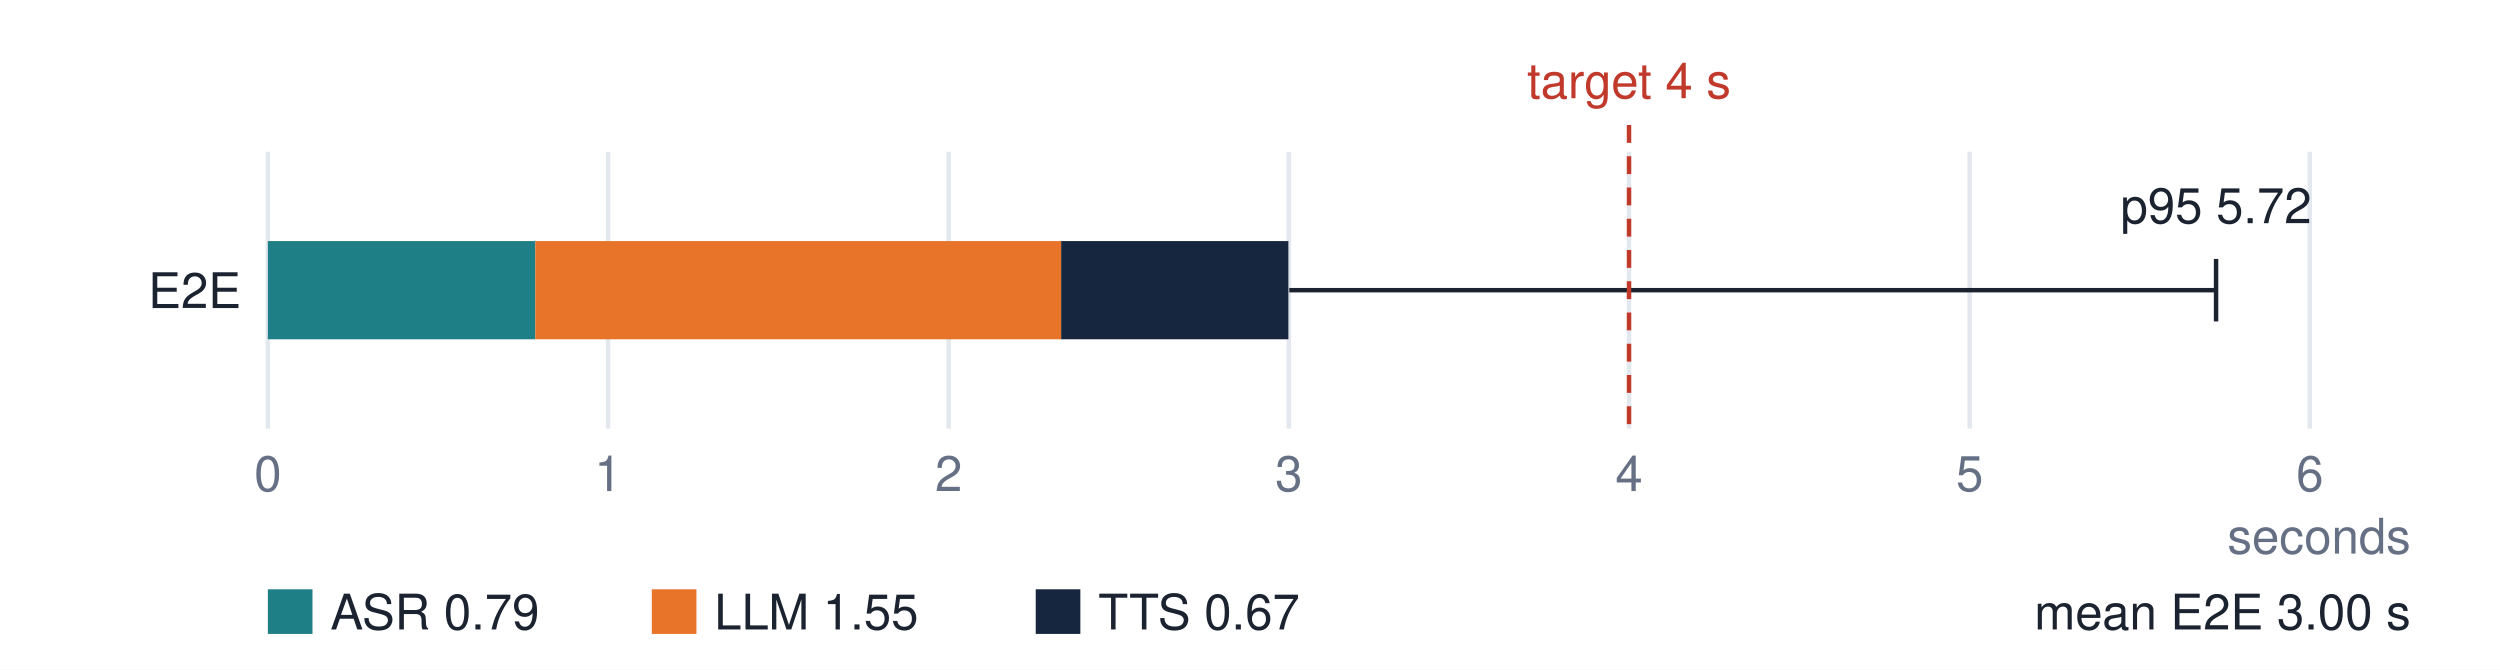
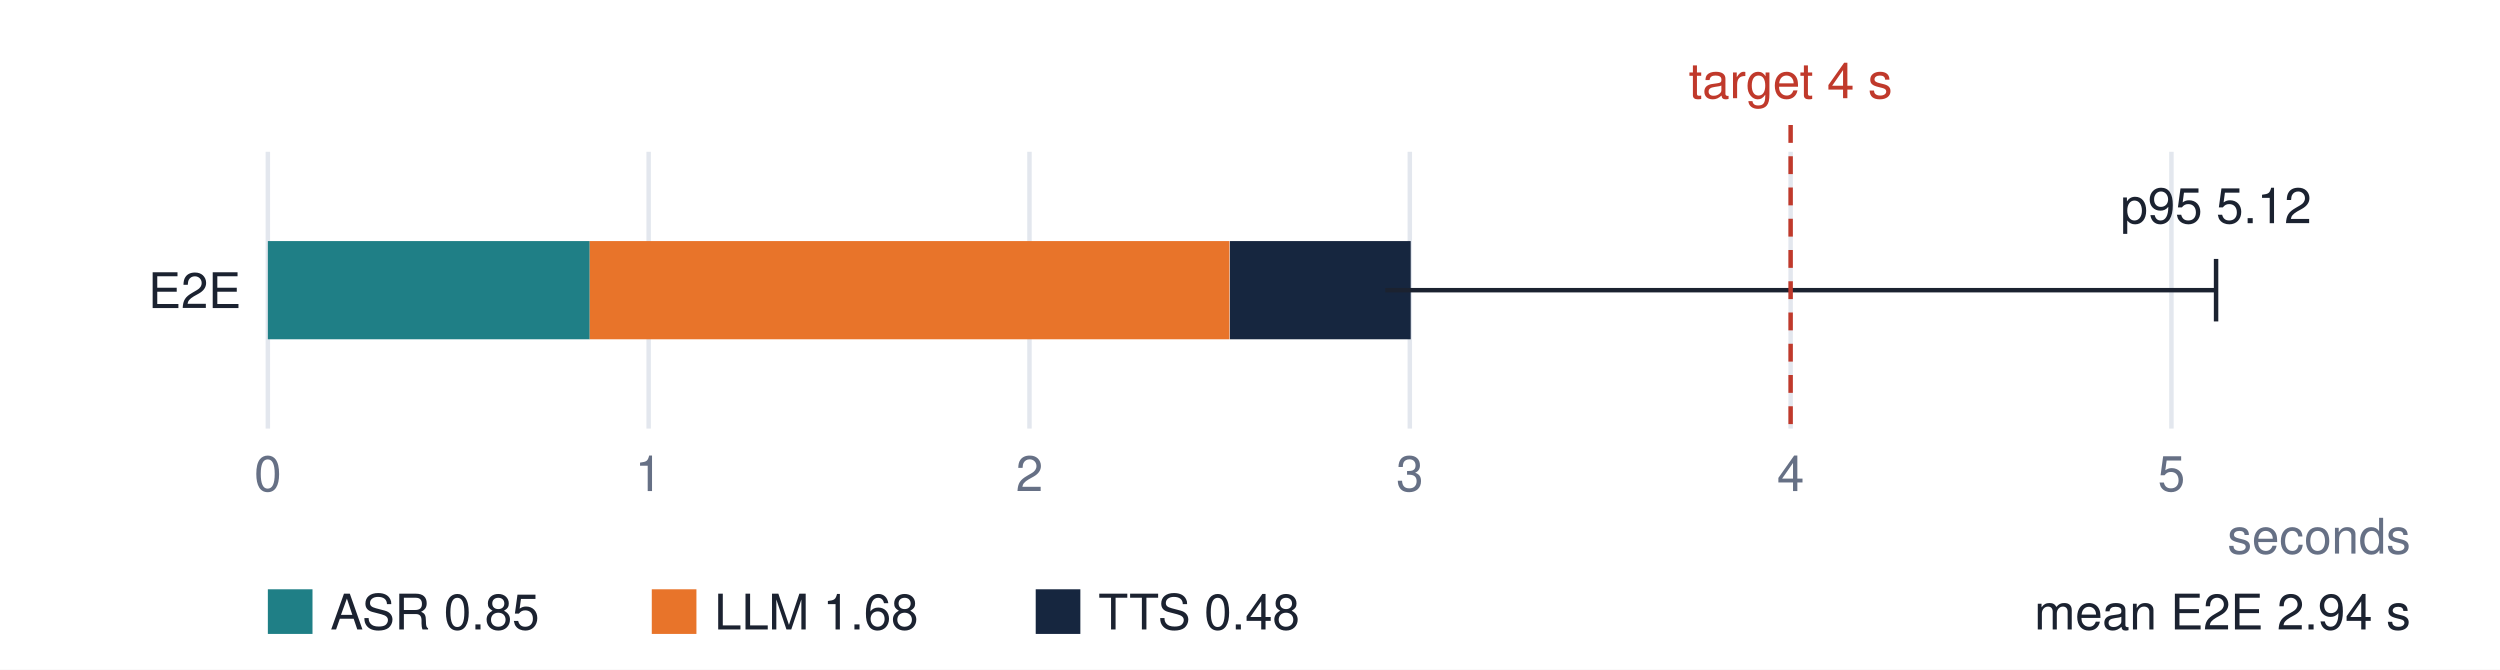
<svg xmlns="http://www.w3.org/2000/svg" viewBox="0 0 560 150" width="560" height="150" font-family="Helvetica, Arial, sans-serif" font-size="11">
  <rect width="560" height="150" fill="#ffffff" />
  <line x1="60.0" y1="34" x2="60.0" y2="96" stroke="#e3e7ee" />
  <text x="60.0" y="110" text-anchor="middle" fill="#667085">0</text>
-   <line x1="136.2" y1="34" x2="136.2" y2="96" stroke="#e3e7ee" />
-   <text x="136.2" y="110" text-anchor="middle" fill="#667085">1</text>
-   <line x1="212.5" y1="34" x2="212.5" y2="96" stroke="#e3e7ee" />
-   <text x="212.5" y="110" text-anchor="middle" fill="#667085">2</text>
-   <line x1="288.7" y1="34" x2="288.7" y2="96" stroke="#e3e7ee" />
-   <text x="288.7" y="110" text-anchor="middle" fill="#667085">3</text>
-   <line x1="364.9" y1="34" x2="364.9" y2="96" stroke="#e3e7ee" />
-   <text x="364.9" y="110" text-anchor="middle" fill="#667085">4</text>
-   <line x1="441.2" y1="34" x2="441.2" y2="96" stroke="#e3e7ee" />
-   <text x="441.2" y="110" text-anchor="middle" fill="#667085">5</text>
-   <line x1="517.4" y1="34" x2="517.4" y2="96" stroke="#e3e7ee" />
-   <text x="517.4" y="110" text-anchor="middle" fill="#667085">6</text>
+   <line x1="145.3" y1="34" x2="145.3" y2="96" stroke="#e3e7ee" />
+   <text x="145.3" y="110" text-anchor="middle" fill="#667085">1</text>
+   <line x1="230.6" y1="34" x2="230.6" y2="96" stroke="#e3e7ee" />
+   <text x="230.6" y="110" text-anchor="middle" fill="#667085">2</text>
+   <line x1="315.8" y1="34" x2="315.8" y2="96" stroke="#e3e7ee" />
+   <text x="315.8" y="110" text-anchor="middle" fill="#667085">3</text>
+   <line x1="401.1" y1="34" x2="401.1" y2="96" stroke="#e3e7ee" />
+   <text x="401.1" y="110" text-anchor="middle" fill="#667085">4</text>
+   <line x1="486.4" y1="34" x2="486.4" y2="96" stroke="#e3e7ee" />
+   <text x="486.4" y="110" text-anchor="middle" fill="#667085">5</text>
  <text x="540" y="124" text-anchor="end" fill="#667085">seconds</text>
  <text x="54" y="69" text-anchor="end" fill="#1b2230">E2E</text>
-   <rect x="60.0" y="54" width="59.9" height="22" fill="#1f7f86" />
-   <rect x="119.9" y="54" width="117.8" height="22" fill="#e8742a" />
-   <rect x="237.7" y="54" width="50.9" height="22" fill="#16263f" />
-   <line x1="288.8" y1="65" x2="496.4" y2="65" stroke="#1b2230" />
+   <rect x="60.0" y="54" width="72.1" height="22" fill="#1f7f86" />
+   <rect x="132.1" y="54" width="143.3" height="22" fill="#e8742a" />
+   <rect x="275.5" y="54" width="40.5" height="22" fill="#16263f" />
+   <line x1="310.3" y1="65" x2="496.4" y2="65" stroke="#1b2230" />
  <line x1="496.4" y1="58" x2="496.4" y2="72" stroke="#1b2230" />
-   <text x="496.4" y="50" text-anchor="middle" fill="#1b2230">p95 5.72</text>
-   <line x1="364.9" y1="28" x2="364.9" y2="96" stroke="#c0392b" stroke-dasharray="4 3" />
-   <text x="364.9" y="22" text-anchor="middle" fill="#c0392b">target 4 s</text>
+   <text x="496.4" y="50" text-anchor="middle" fill="#1b2230">p95 5.12</text>
+   <line x1="401.1" y1="28" x2="401.1" y2="96" stroke="#c0392b" stroke-dasharray="4 3" />
+   <text x="401.1" y="22" text-anchor="middle" fill="#c0392b">target 4 s</text>
  <rect x="60" y="132" width="10" height="10" fill="#1f7f86" />
-   <text x="74" y="141" fill="#1b2230">ASR 0.79</text>
+   <text x="74" y="141" fill="#1b2230">ASR 0.85</text>
  <rect x="146" y="132" width="10" height="10" fill="#e8742a" />
-   <text x="160" y="141" fill="#1b2230">LLM 1.55</text>
+   <text x="160" y="141" fill="#1b2230">LLM 1.68</text>
  <rect x="232" y="132" width="10" height="10" fill="#16263f" />
-   <text x="246" y="141" fill="#1b2230">TTS 0.67</text>
-   <text x="540" y="141" text-anchor="end" fill="#1b2230">mean E2E 3.00 s</text>
+   <text x="246" y="141" fill="#1b2230">TTS 0.48</text>
+   <text x="540" y="141" text-anchor="end" fill="#1b2230">mean E2E 2.94 s</text>
</svg>
